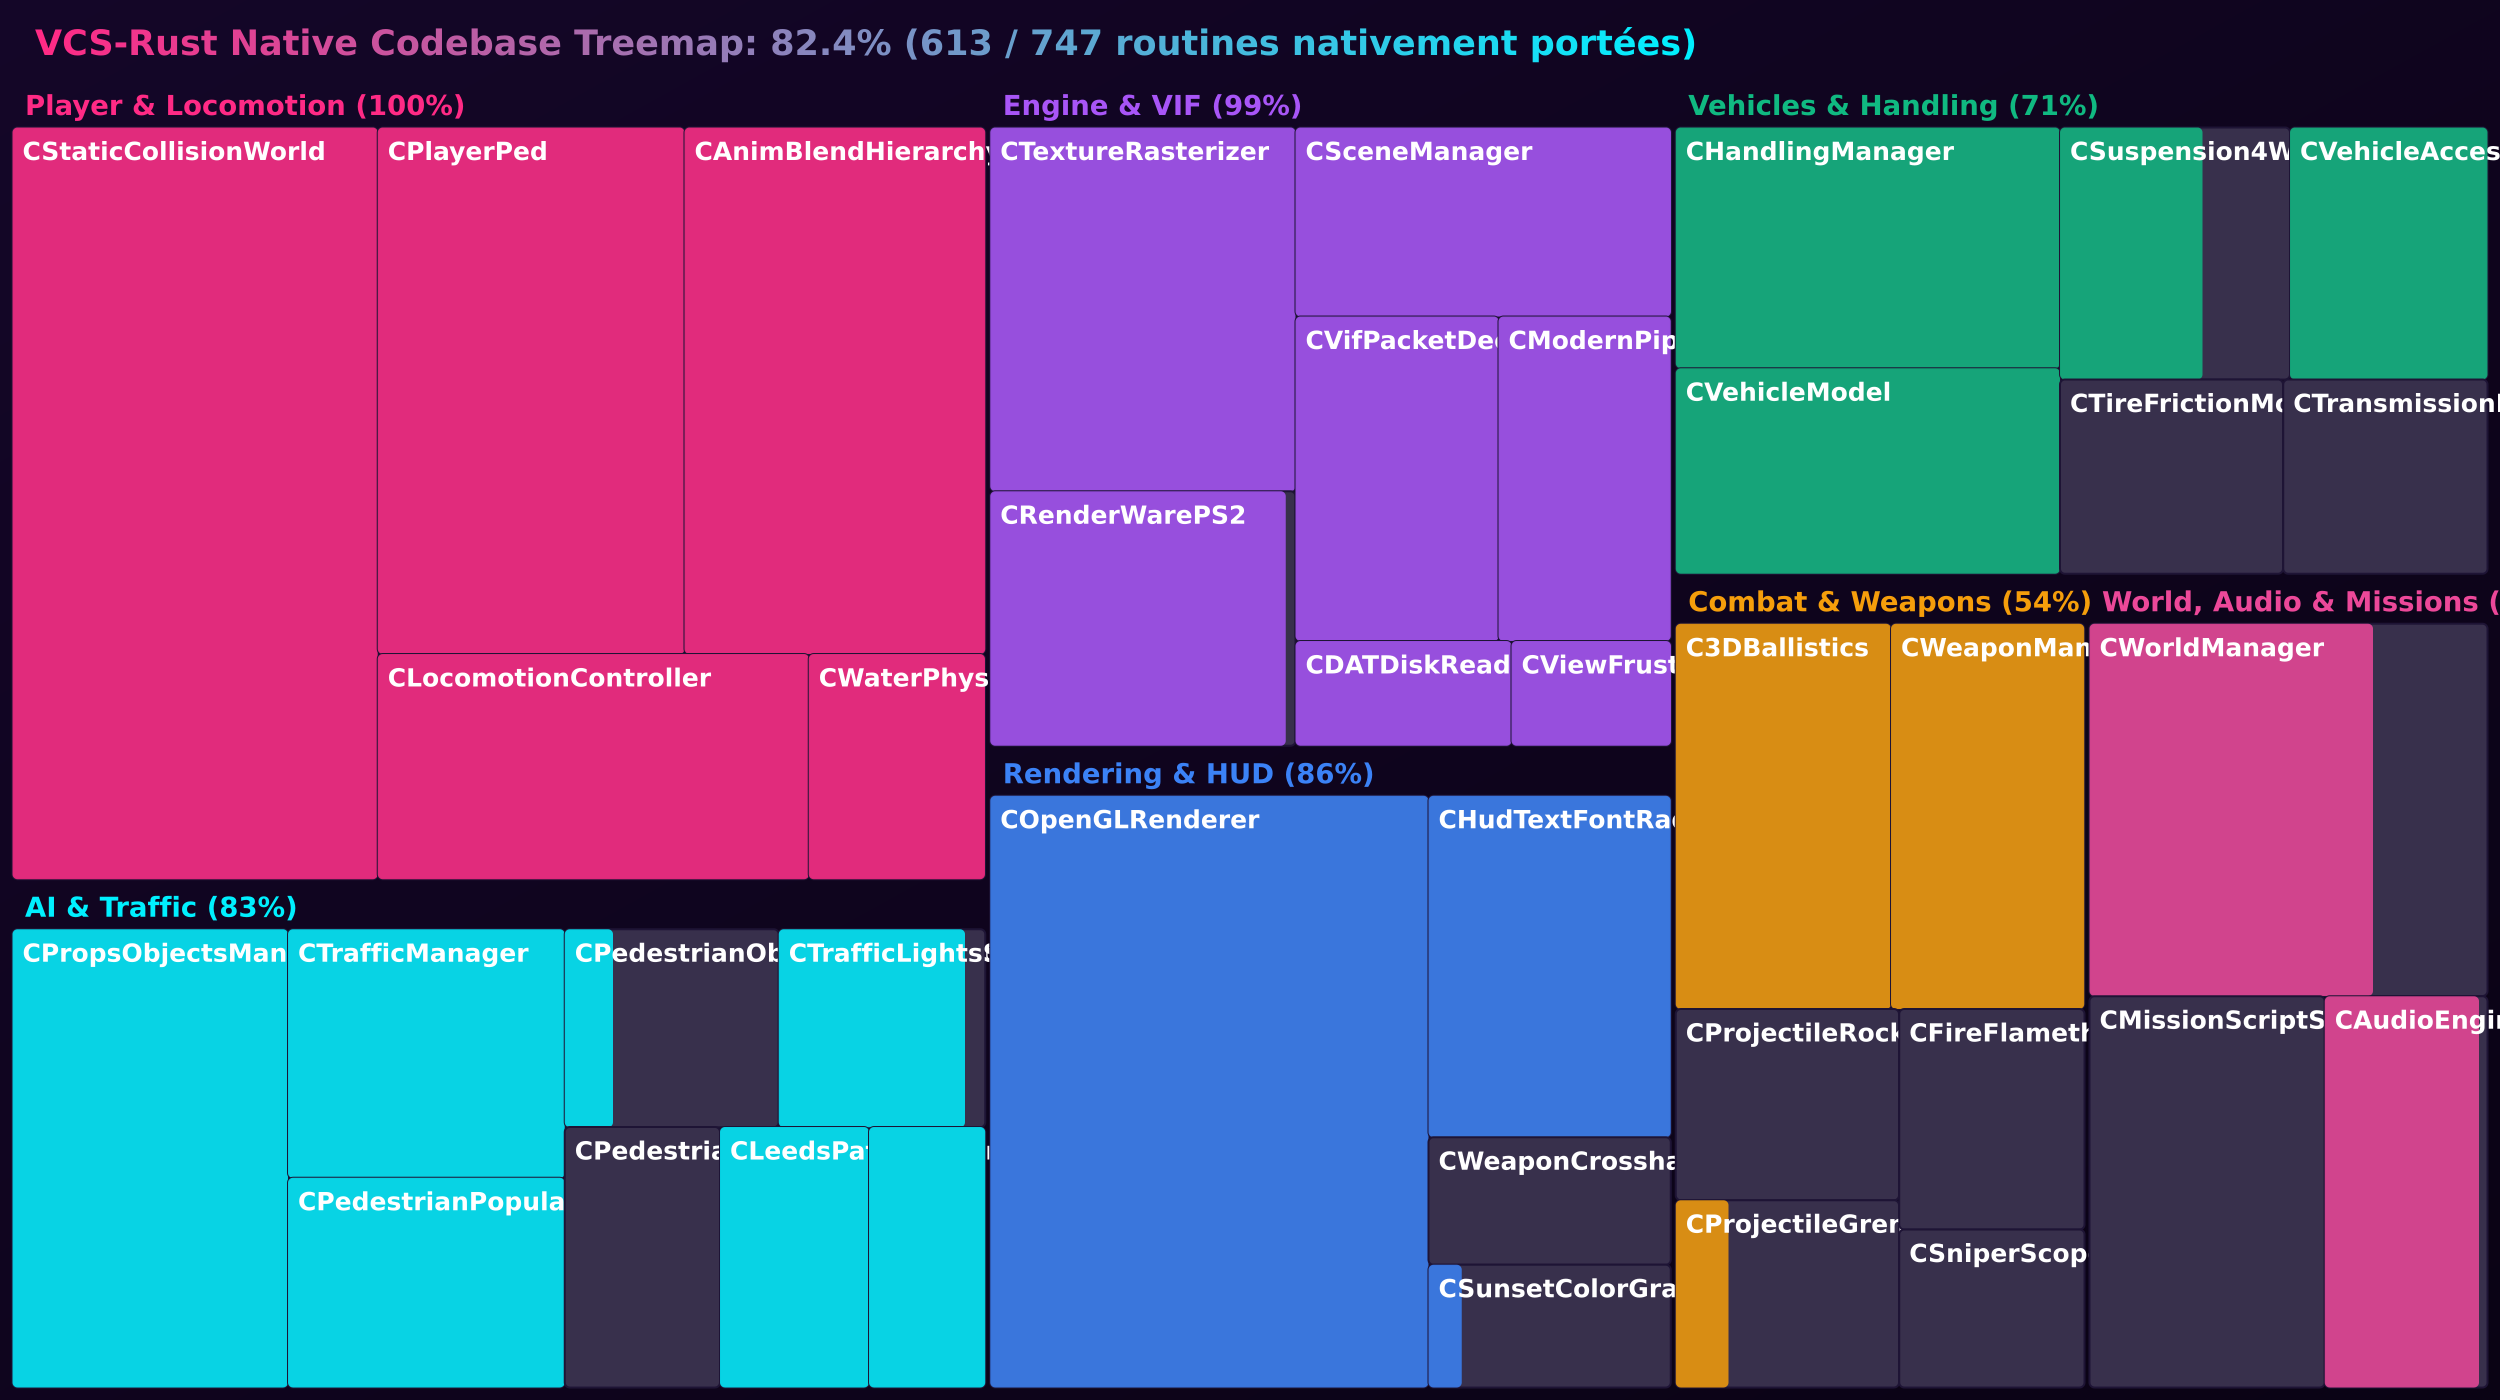
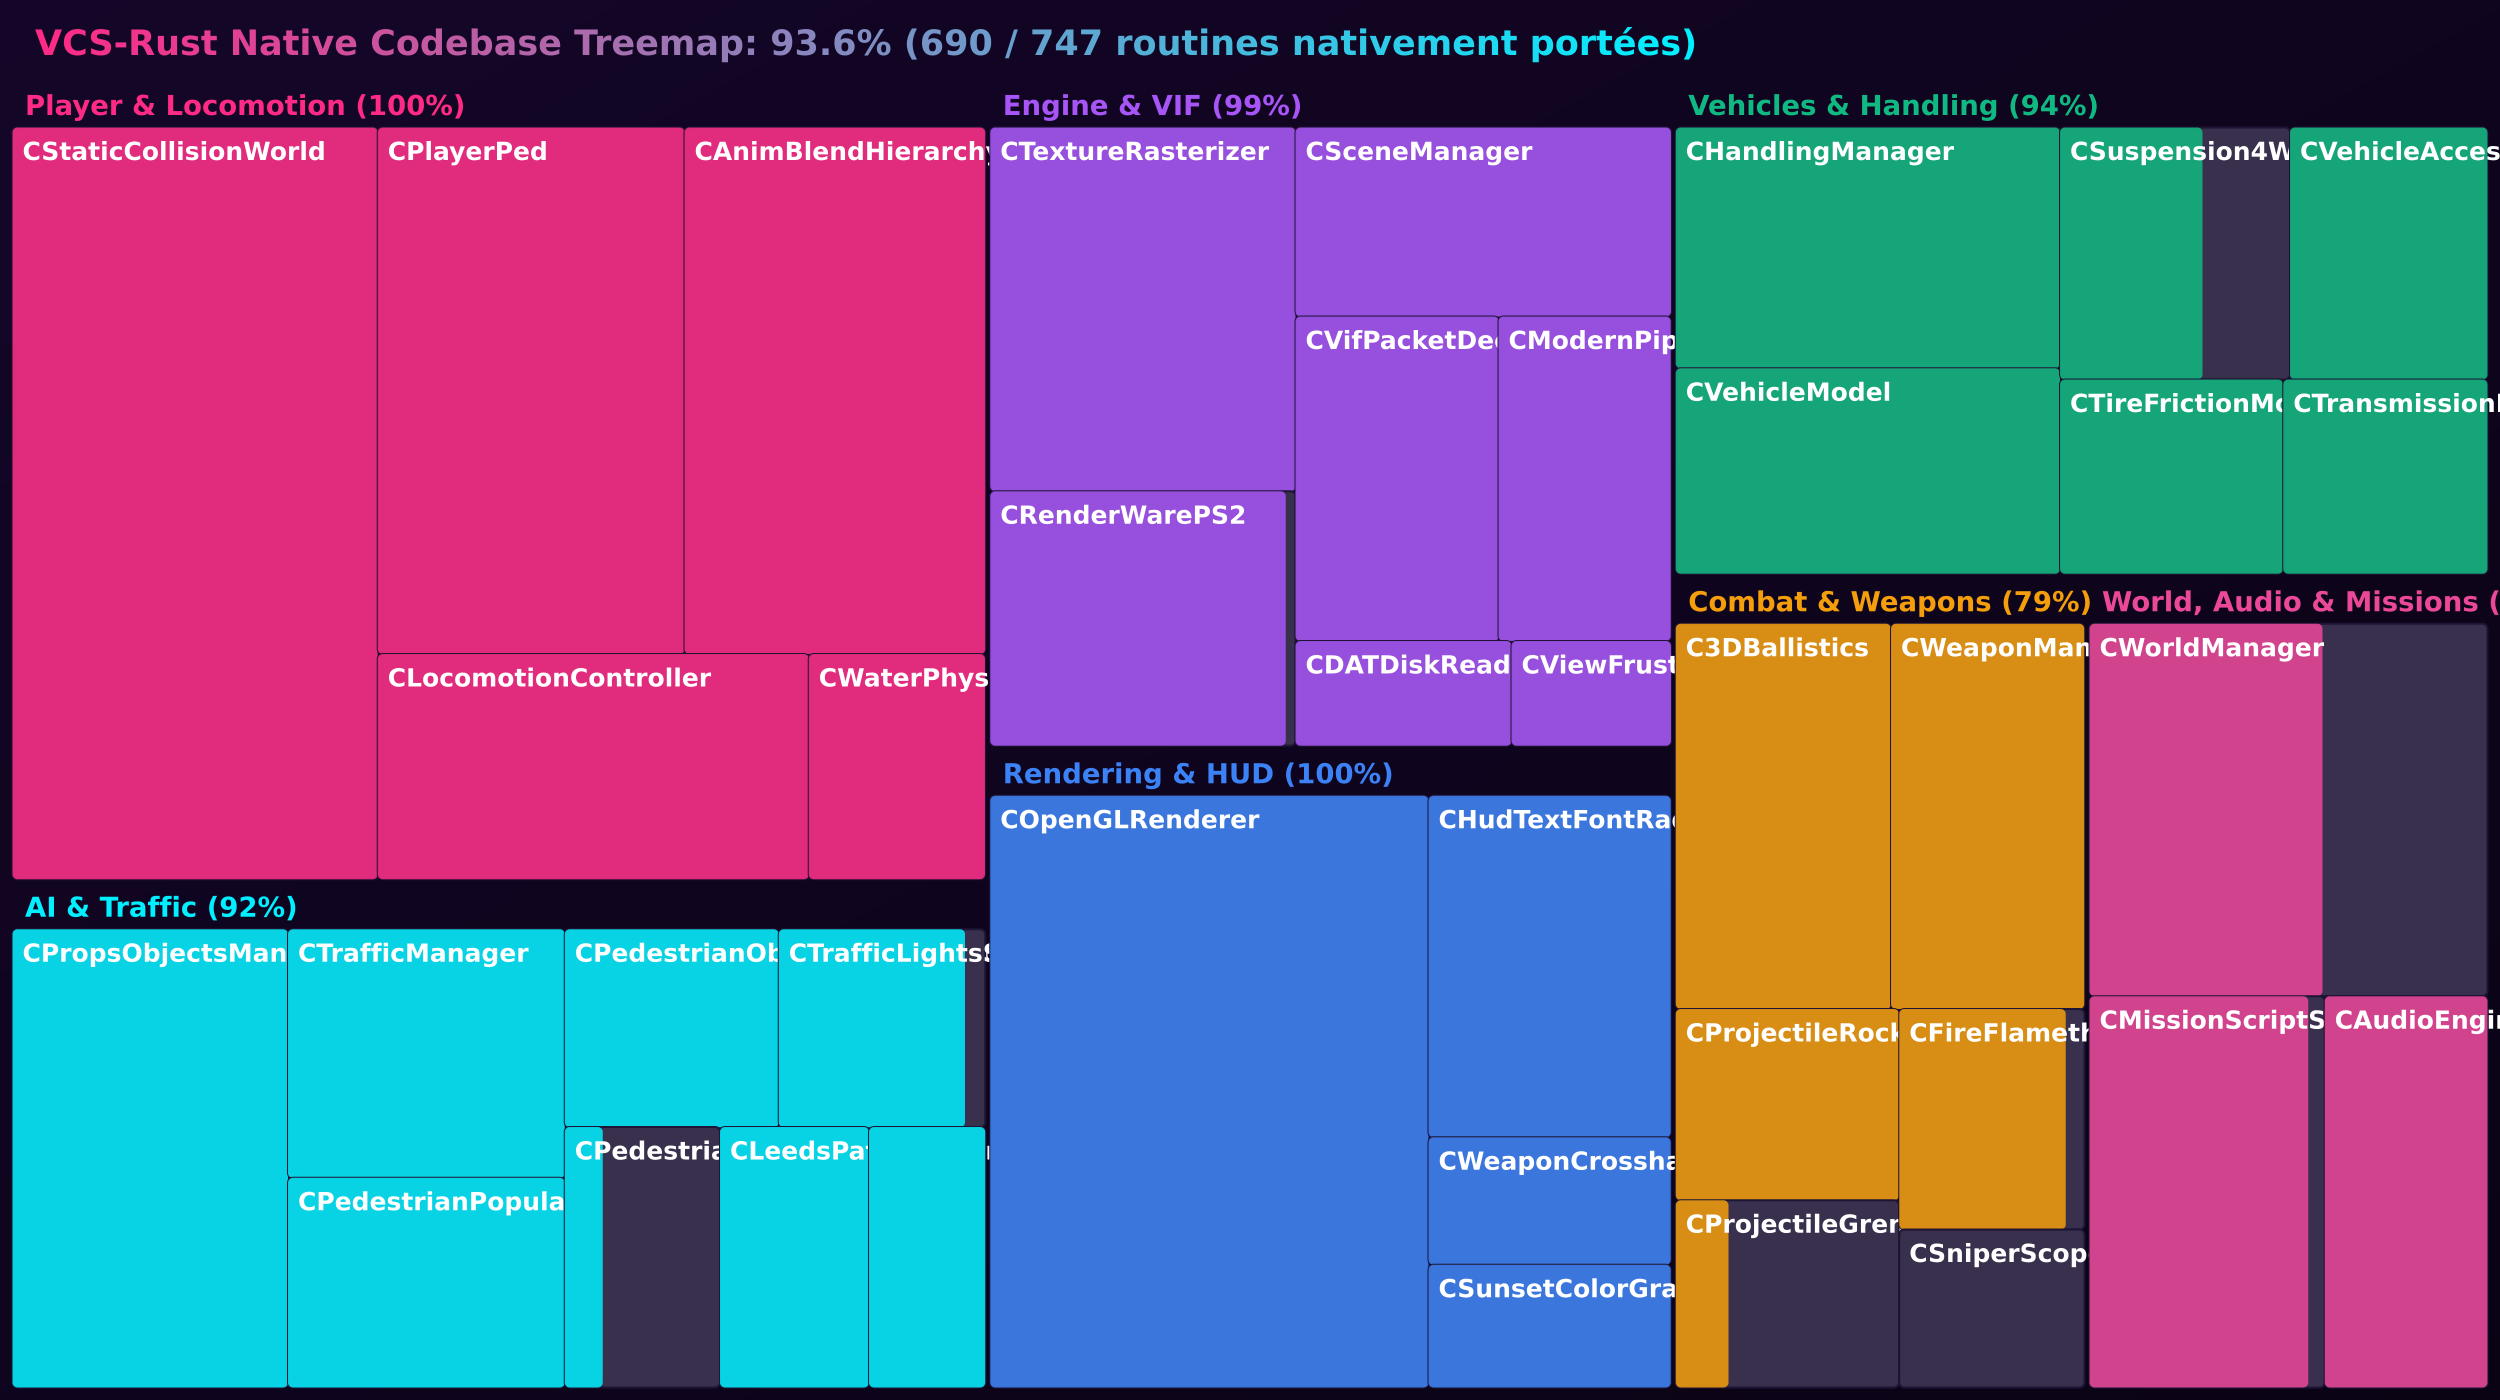
<svg xmlns="http://www.w3.org/2000/svg" width="1000" height="560" viewBox="0 0 1000 560" font-family="Verdana,DejaVu Sans,sans-serif">
  <defs>
    <linearGradient id="bg" x1="0%" y1="0%" x2="100%" y2="100%">
      <stop offset="0%" stop-color="#140628" />
      <stop offset="100%" stop-color="#0a0314" />
    </linearGradient>
    <linearGradient id="neon" x1="0%" y1="0%" x2="100%" y2="0%">
      <stop offset="0%" stop-color="#ff2a85" />
      <stop offset="100%" stop-color="#00f0ff" />
    </linearGradient>
  </defs>
  <rect width="1000" height="560" fill="url(#bg)" />
-   <text x="14" y="22" font-size="14" font-weight="bold" fill="url(#neon)">VCS-Rust Native Codebase Treemap: 82.4% (613 / 747 routines nativement portées)</text>
+   <text x="14" y="22" font-size="14" font-weight="bold" fill="url(#neon)">VCS-Rust Native Codebase Treemap: 93.6% (690 / 747 routines nativement portées)</text>
  <rect x="5.0" y="51.0" width="146.1" height="300.7" fill="#38304c" stroke="#1e1435" stroke-width="0.8" rx="2" />
  <rect x="5.0" y="51.0" width="146.1" height="300.7" fill="#ff2a85" opacity="0.85" rx="2" />
  <text x="9.0" y="64.0" font-size="10" font-weight="600" fill="#ffffff" clip-path="url(#clip)">CStaticCollisionWorld</text>
  <rect x="151.1" y="51.0" width="122.7" height="210.6" fill="#38304c" stroke="#1e1435" stroke-width="0.8" rx="2" />
  <rect x="151.1" y="51.0" width="122.7" height="210.6" fill="#ff2a85" opacity="0.85" rx="2" />
  <text x="155.1" y="64.0" font-size="10" font-weight="600" fill="#ffffff" clip-path="url(#clip)">CPlayerPed</text>
  <rect x="273.8" y="51.0" width="120.3" height="210.6" fill="#38304c" stroke="#1e1435" stroke-width="0.8" rx="2" />
  <rect x="273.8" y="51.0" width="120.3" height="210.6" fill="#ff2a85" opacity="0.85" rx="2" />
  <text x="277.8" y="64.0" font-size="10" font-weight="600" fill="#ffffff" clip-path="url(#clip)">CAnimBlendHierarchy</text>
  <rect x="151.1" y="261.6" width="172.5" height="90.1" fill="#38304c" stroke="#1e1435" stroke-width="0.8" rx="2" />
  <rect x="151.1" y="261.6" width="172.5" height="90.1" fill="#ff2a85" opacity="0.85" rx="2" />
  <text x="155.1" y="274.6" font-size="10" font-weight="600" fill="#ffffff" clip-path="url(#clip)">CLocomotionController</text>
  <rect x="323.5" y="261.6" width="70.5" height="90.1" fill="#38304c" stroke="#1e1435" stroke-width="0.8" rx="2" />
  <rect x="323.5" y="261.6" width="70.5" height="90.1" fill="#ff2a85" opacity="0.85" rx="2" />
  <text x="327.5" y="274.6" font-size="10" font-weight="600" fill="#ffffff" clip-path="url(#clip)">CWaterPhysicsGrid</text>
  <text x="10.0" y="46.0" font-size="11" font-weight="bold" fill="#ff2a85">Player &amp; Locomotion (100%)</text>
  <rect x="5.0" y="371.7" width="110.2" height="183.3" fill="#38304c" stroke="#1e1435" stroke-width="0.8" rx="2" />
  <rect x="5.0" y="371.7" width="110.2" height="183.3" fill="#00f0ff" opacity="0.85" rx="2" />
  <text x="9.0" y="384.7" font-size="10" font-weight="600" fill="#ffffff" clip-path="url(#clip)">CPropsObjectsManager</text>
  <rect x="115.2" y="371.7" width="110.7" height="99.5" fill="#38304c" stroke="#1e1435" stroke-width="0.8" rx="2" />
  <rect x="115.2" y="371.7" width="110.7" height="99.5" fill="#00f0ff" opacity="0.85" rx="2" />
  <text x="119.2" y="384.7" font-size="10" font-weight="600" fill="#ffffff" clip-path="url(#clip)">CTrafficManager</text>
  <rect x="115.2" y="471.1" width="110.7" height="83.9" fill="#38304c" stroke="#1e1435" stroke-width="0.8" rx="2" />
  <rect x="115.2" y="471.1" width="110.7" height="83.9" fill="#00f0ff" opacity="0.85" rx="2" />
  <text x="119.2" y="484.1" font-size="10" font-weight="600" fill="#ffffff" clip-path="url(#clip)">CPedestrianPopulation</text>
  <rect x="225.9" y="371.7" width="85.6" height="79.2" fill="#38304c" stroke="#1e1435" stroke-width="0.8" rx="2" />
-   <rect x="225.9" y="371.7" width="19.3" height="79.2" fill="#00f0ff" opacity="0.85" rx="2" />
+   <rect x="225.9" y="371.7" width="85.6" height="79.2" fill="#00f0ff" opacity="0.85" rx="2" />
  <text x="229.9" y="384.7" font-size="10" font-weight="600" fill="#ffffff" clip-path="url(#clip)">CPedestrianObstacleAvoidance</text>
  <rect x="311.5" y="371.7" width="82.6" height="79.2" fill="#38304c" stroke="#1e1435" stroke-width="0.8" rx="2" />
  <rect x="311.5" y="371.7" width="74.5" height="79.2" fill="#00f0ff" opacity="0.85" rx="2" />
  <text x="315.5" y="384.7" font-size="10" font-weight="600" fill="#ffffff" clip-path="url(#clip)">CTrafficLightsSystem</text>
  <rect x="225.9" y="450.8" width="62.1" height="104.2" fill="#38304c" stroke="#1e1435" stroke-width="0.8" rx="2" />
+   <rect x="225.9" y="450.8" width="15.2" height="104.2" fill="#00f0ff" opacity="0.85" rx="2" />
  <text x="229.9" y="463.8" font-size="10" font-weight="600" fill="#ffffff" clip-path="url(#clip)">CPedestrianPanicReaction</text>
  <rect x="288.0" y="450.8" width="59.6" height="104.2" fill="#38304c" stroke="#1e1435" stroke-width="0.8" rx="2" />
  <rect x="288.0" y="450.8" width="59.6" height="104.2" fill="#00f0ff" opacity="0.85" rx="2" />
  <text x="292.0" y="463.8" font-size="10" font-weight="600" fill="#ffffff" clip-path="url(#clip)">CLeedsPathNetwork</text>
  <rect x="347.6" y="450.8" width="46.5" height="104.2" fill="#38304c" stroke="#1e1435" stroke-width="0.8" rx="2" />
  <rect x="347.6" y="450.8" width="46.5" height="104.2" fill="#00f0ff" opacity="0.85" rx="2" />
-   <text x="10.0" y="366.7" font-size="11" font-weight="bold" fill="#00f0ff">AI &amp; Traffic (83%)</text>
+   <text x="10.0" y="366.7" font-size="11" font-weight="bold" fill="#00f0ff">AI &amp; Traffic (92%)</text>
  <rect x="396.1" y="51.0" width="122.1" height="145.5" fill="#38304c" stroke="#1e1435" stroke-width="0.8" rx="2" />
  <rect x="396.1" y="51.0" width="122.1" height="145.5" fill="#a855f7" opacity="0.85" rx="2" />
  <text x="400.1" y="64.0" font-size="10" font-weight="600" fill="#ffffff" clip-path="url(#clip)">CTextureRasterizer</text>
  <rect x="396.1" y="196.5" width="122.1" height="101.8" fill="#38304c" stroke="#1e1435" stroke-width="0.8" rx="2" />
  <rect x="396.1" y="196.5" width="118.2" height="101.8" fill="#a855f7" opacity="0.85" rx="2" />
  <text x="400.1" y="209.5" font-size="10" font-weight="600" fill="#ffffff" clip-path="url(#clip)">CRenderWarePS2</text>
  <rect x="518.2" y="51.0" width="150.2" height="75.6" fill="#38304c" stroke="#1e1435" stroke-width="0.8" rx="2" />
  <rect x="518.2" y="51.0" width="150.2" height="75.6" fill="#a855f7" opacity="0.85" rx="2" />
  <text x="522.2" y="64.0" font-size="10" font-weight="600" fill="#ffffff" clip-path="url(#clip)">CSceneManager</text>
  <rect x="518.2" y="126.6" width="81.3" height="129.8" fill="#38304c" stroke="#1e1435" stroke-width="0.8" rx="2" />
  <rect x="518.2" y="126.6" width="81.3" height="129.8" fill="#a855f7" opacity="0.85" rx="2" />
  <text x="522.2" y="139.6" font-size="10" font-weight="600" fill="#ffffff" clip-path="url(#clip)">CVifPacketDecoder</text>
  <rect x="599.4" y="126.6" width="68.9" height="129.8" fill="#38304c" stroke="#1e1435" stroke-width="0.8" rx="2" />
  <rect x="599.4" y="126.6" width="68.9" height="129.8" fill="#a855f7" opacity="0.85" rx="2" />
  <text x="603.4" y="139.6" font-size="10" font-weight="600" fill="#ffffff" clip-path="url(#clip)">CModernPipeline</text>
  <rect x="518.2" y="256.4" width="86.4" height="41.9" fill="#38304c" stroke="#1e1435" stroke-width="0.8" rx="2" />
  <rect x="518.2" y="256.4" width="86.4" height="41.9" fill="#a855f7" opacity="0.85" rx="2" />
  <text x="522.2" y="269.4" font-size="10" font-weight="600" fill="#ffffff" clip-path="url(#clip)">CDATDiskReader</text>
  <rect x="604.6" y="256.4" width="63.8" height="41.9" fill="#38304c" stroke="#1e1435" stroke-width="0.8" rx="2" />
  <rect x="604.6" y="256.4" width="63.8" height="41.9" fill="#a855f7" opacity="0.85" rx="2" />
  <text x="608.6" y="269.4" font-size="10" font-weight="600" fill="#ffffff" clip-path="url(#clip)">CViewFrustum</text>
  <text x="401.1" y="46.0" font-size="11" font-weight="bold" fill="#a855f7">Engine &amp; VIF (99%)</text>
  <rect x="396.1" y="318.3" width="175.3" height="236.7" fill="#38304c" stroke="#1e1435" stroke-width="0.8" rx="2" />
  <rect x="396.1" y="318.3" width="175.3" height="236.7" fill="#3b82f6" opacity="0.85" rx="2" />
  <text x="400.1" y="331.3" font-size="10" font-weight="600" fill="#ffffff" clip-path="url(#clip)">COpenGLRenderer</text>
  <rect x="571.4" y="318.3" width="96.9" height="136.6" fill="#38304c" stroke="#1e1435" stroke-width="0.8" rx="2" />
  <rect x="571.4" y="318.3" width="96.9" height="136.6" fill="#3b82f6" opacity="0.85" rx="2" />
  <text x="575.4" y="331.3" font-size="10" font-weight="600" fill="#ffffff" clip-path="url(#clip)">CHudTextFontRadar</text>
  <rect x="571.4" y="454.9" width="96.9" height="51.0" fill="#38304c" stroke="#1e1435" stroke-width="0.8" rx="2" />
+   <rect x="571.4" y="454.9" width="96.9" height="51.0" fill="#3b82f6" opacity="0.85" rx="2" />
  <text x="575.4" y="467.9" font-size="10" font-weight="600" fill="#ffffff" clip-path="url(#clip)">CWeaponCrosshairHUD</text>
  <rect x="571.4" y="505.9" width="96.9" height="49.1" fill="#38304c" stroke="#1e1435" stroke-width="0.8" rx="2" />
-   <rect x="571.4" y="505.9" width="13.3" height="49.1" fill="#3b82f6" opacity="0.85" rx="2" />
+   <rect x="571.4" y="505.9" width="96.9" height="49.1" fill="#3b82f6" opacity="0.85" rx="2" />
  <text x="575.4" y="518.9" font-size="10" font-weight="600" fill="#ffffff" clip-path="url(#clip)">CSunsetColorGrading</text>
-   <text x="401.1" y="313.3" font-size="11" font-weight="bold" fill="#3b82f6">Rendering &amp; HUD (86%)</text>
+   <text x="401.1" y="313.3" font-size="11" font-weight="bold" fill="#3b82f6">Rendering &amp; HUD (100%)</text>
  <rect x="670.3" y="51.0" width="153.7" height="96.3" fill="#38304c" stroke="#1e1435" stroke-width="0.8" rx="2" />
  <rect x="670.3" y="51.0" width="153.7" height="96.3" fill="#10b981" opacity="0.85" rx="2" />
  <text x="674.3" y="64.0" font-size="10" font-weight="600" fill="#ffffff" clip-path="url(#clip)">CHandlingManager</text>
  <rect x="670.3" y="147.3" width="153.7" height="82.2" fill="#38304c" stroke="#1e1435" stroke-width="0.8" rx="2" />
  <rect x="670.3" y="147.3" width="153.7" height="82.2" fill="#10b981" opacity="0.85" rx="2" />
  <text x="674.3" y="160.3" font-size="10" font-weight="600" fill="#ffffff" clip-path="url(#clip)">CVehicleModel</text>
  <rect x="824.0" y="51.0" width="92.0" height="100.8" fill="#38304c" stroke="#1e1435" stroke-width="0.8" rx="2" />
  <rect x="824.0" y="51.0" width="57.0" height="100.8" fill="#10b981" opacity="0.85" rx="2" />
  <text x="828.0" y="64.0" font-size="10" font-weight="600" fill="#ffffff" clip-path="url(#clip)">CSuspension4Wheel</text>
  <rect x="916.0" y="51.0" width="79.0" height="100.8" fill="#38304c" stroke="#1e1435" stroke-width="0.8" rx="2" />
  <rect x="916.0" y="51.0" width="79.0" height="100.8" fill="#10b981" opacity="0.85" rx="2" />
  <text x="920.0" y="64.0" font-size="10" font-weight="600" fill="#ffffff" clip-path="url(#clip)">CVehicleAccess</text>
  <rect x="824.0" y="151.8" width="89.2" height="77.7" fill="#38304c" stroke="#1e1435" stroke-width="0.8" rx="2" />
+   <rect x="824.0" y="151.8" width="89.2" height="77.7" fill="#10b981" opacity="0.85" rx="2" />
  <text x="828.0" y="164.8" font-size="10" font-weight="600" fill="#ffffff" clip-path="url(#clip)">CTireFrictionModel</text>
  <rect x="913.3" y="151.8" width="81.7" height="77.7" fill="#38304c" stroke="#1e1435" stroke-width="0.8" rx="2" />
+   <rect x="913.3" y="151.8" width="81.7" height="77.7" fill="#10b981" opacity="0.85" rx="2" />
  <text x="917.3" y="164.8" font-size="10" font-weight="600" fill="#ffffff" clip-path="url(#clip)">CTransmissionDynamics</text>
-   <text x="675.3" y="46.0" font-size="11" font-weight="bold" fill="#10b981">Vehicles &amp; Handling (71%)</text>
+   <text x="675.3" y="46.0" font-size="11" font-weight="bold" fill="#10b981">Vehicles &amp; Handling (94%)</text>
  <rect x="670.3" y="249.5" width="86.1" height="154.1" fill="#38304c" stroke="#1e1435" stroke-width="0.8" rx="2" />
  <rect x="670.3" y="249.5" width="86.1" height="154.1" fill="#f59e0b" opacity="0.85" rx="2" />
  <text x="674.3" y="262.5" font-size="10" font-weight="600" fill="#ffffff" clip-path="url(#clip)">C3DBallistics</text>
  <rect x="756.4" y="249.5" width="77.3" height="154.1" fill="#38304c" stroke="#1e1435" stroke-width="0.8" rx="2" />
  <rect x="756.4" y="249.5" width="77.3" height="154.1" fill="#f59e0b" opacity="0.85" rx="2" />
  <text x="760.4" y="262.5" font-size="10" font-weight="600" fill="#ffffff" clip-path="url(#clip)">CWeaponManager</text>
  <rect x="670.3" y="403.6" width="89.3" height="76.5" fill="#38304c" stroke="#1e1435" stroke-width="0.8" rx="2" />
+   <rect x="670.3" y="403.6" width="89.3" height="76.5" fill="#f59e0b" opacity="0.85" rx="2" />
  <text x="674.3" y="416.6" font-size="10" font-weight="600" fill="#ffffff" clip-path="url(#clip)">CProjectileRocket</text>
  <rect x="670.3" y="480.1" width="89.3" height="74.9" fill="#38304c" stroke="#1e1435" stroke-width="0.8" rx="2" />
  <rect x="670.3" y="480.1" width="21.1" height="74.9" fill="#f59e0b" opacity="0.85" rx="2" />
  <text x="674.3" y="493.1" font-size="10" font-weight="600" fill="#ffffff" clip-path="url(#clip)">CProjectileGrenade</text>
  <rect x="759.7" y="403.6" width="74.1" height="88.2" fill="#38304c" stroke="#1e1435" stroke-width="0.8" rx="2" />
+   <rect x="759.7" y="403.6" width="66.6" height="88.2" fill="#f59e0b" opacity="0.85" rx="2" />
  <text x="763.7" y="416.6" font-size="10" font-weight="600" fill="#ffffff" clip-path="url(#clip)">CFireFlamethrower</text>
  <rect x="759.7" y="491.8" width="74.1" height="63.2" fill="#38304c" stroke="#1e1435" stroke-width="0.8" rx="2" />
  <text x="763.7" y="504.8" font-size="10" font-weight="600" fill="#ffffff" clip-path="url(#clip)">CSniperScopeView</text>
-   <text x="675.3" y="244.5" font-size="11" font-weight="bold" fill="#f59e0b">Combat &amp; Weapons (54%)</text>
+   <text x="675.3" y="244.5" font-size="11" font-weight="bold" fill="#f59e0b">Combat &amp; Weapons (79%)</text>
  <rect x="835.8" y="249.5" width="159.2" height="148.9" fill="#38304c" stroke="#1e1435" stroke-width="0.8" rx="2" />
-   <rect x="835.8" y="249.5" width="113.4" height="148.9" fill="#ec4899" opacity="0.85" rx="2" />
+   <rect x="835.8" y="249.5" width="93.2" height="148.9" fill="#ec4899" opacity="0.85" rx="2" />
  <text x="839.8" y="262.5" font-size="10" font-weight="600" fill="#ffffff" clip-path="url(#clip)">CWorldManager</text>
  <rect x="835.8" y="398.5" width="94.1" height="156.5" fill="#38304c" stroke="#1e1435" stroke-width="0.8" rx="2" />
+   <rect x="835.8" y="398.5" width="87.5" height="156.5" fill="#ec4899" opacity="0.85" rx="2" />
  <text x="839.8" y="411.5" font-size="10" font-weight="600" fill="#ffffff" clip-path="url(#clip)">CMissionScriptSystem</text>
  <rect x="929.9" y="398.5" width="65.1" height="156.5" fill="#38304c" stroke="#1e1435" stroke-width="0.8" rx="2" />
-   <rect x="929.9" y="398.5" width="61.7" height="156.5" fill="#ec4899" opacity="0.85" rx="2" />
+   <rect x="929.9" y="398.5" width="65.1" height="156.5" fill="#ec4899" opacity="0.85" rx="2" />
  <text x="933.9" y="411.5" font-size="10" font-weight="600" fill="#ffffff" clip-path="url(#clip)">CAudioEngine</text>
-   <text x="840.8" y="244.5" font-size="11" font-weight="bold" fill="#ec4899">World, Audio &amp; Missions (55%)</text>
+   <text x="840.8" y="244.5" font-size="11" font-weight="bold" fill="#ec4899">World, Audio &amp; Missions (78%)</text>
</svg>
